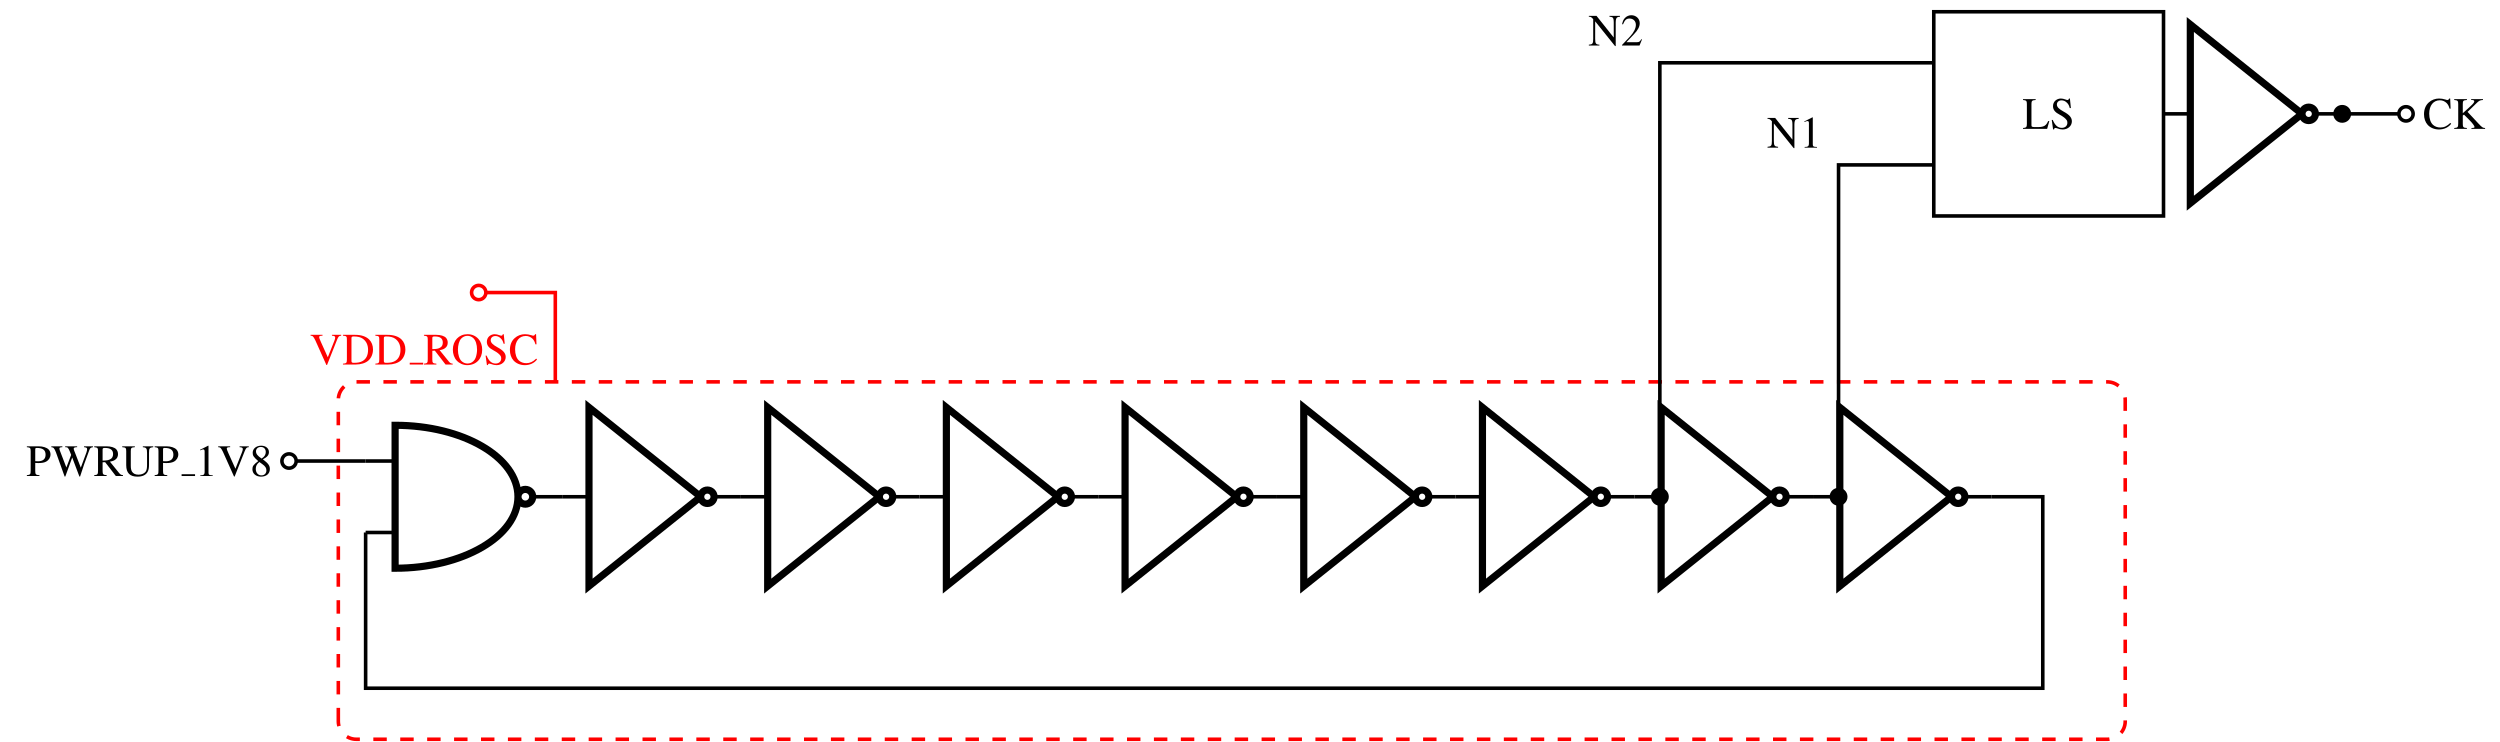
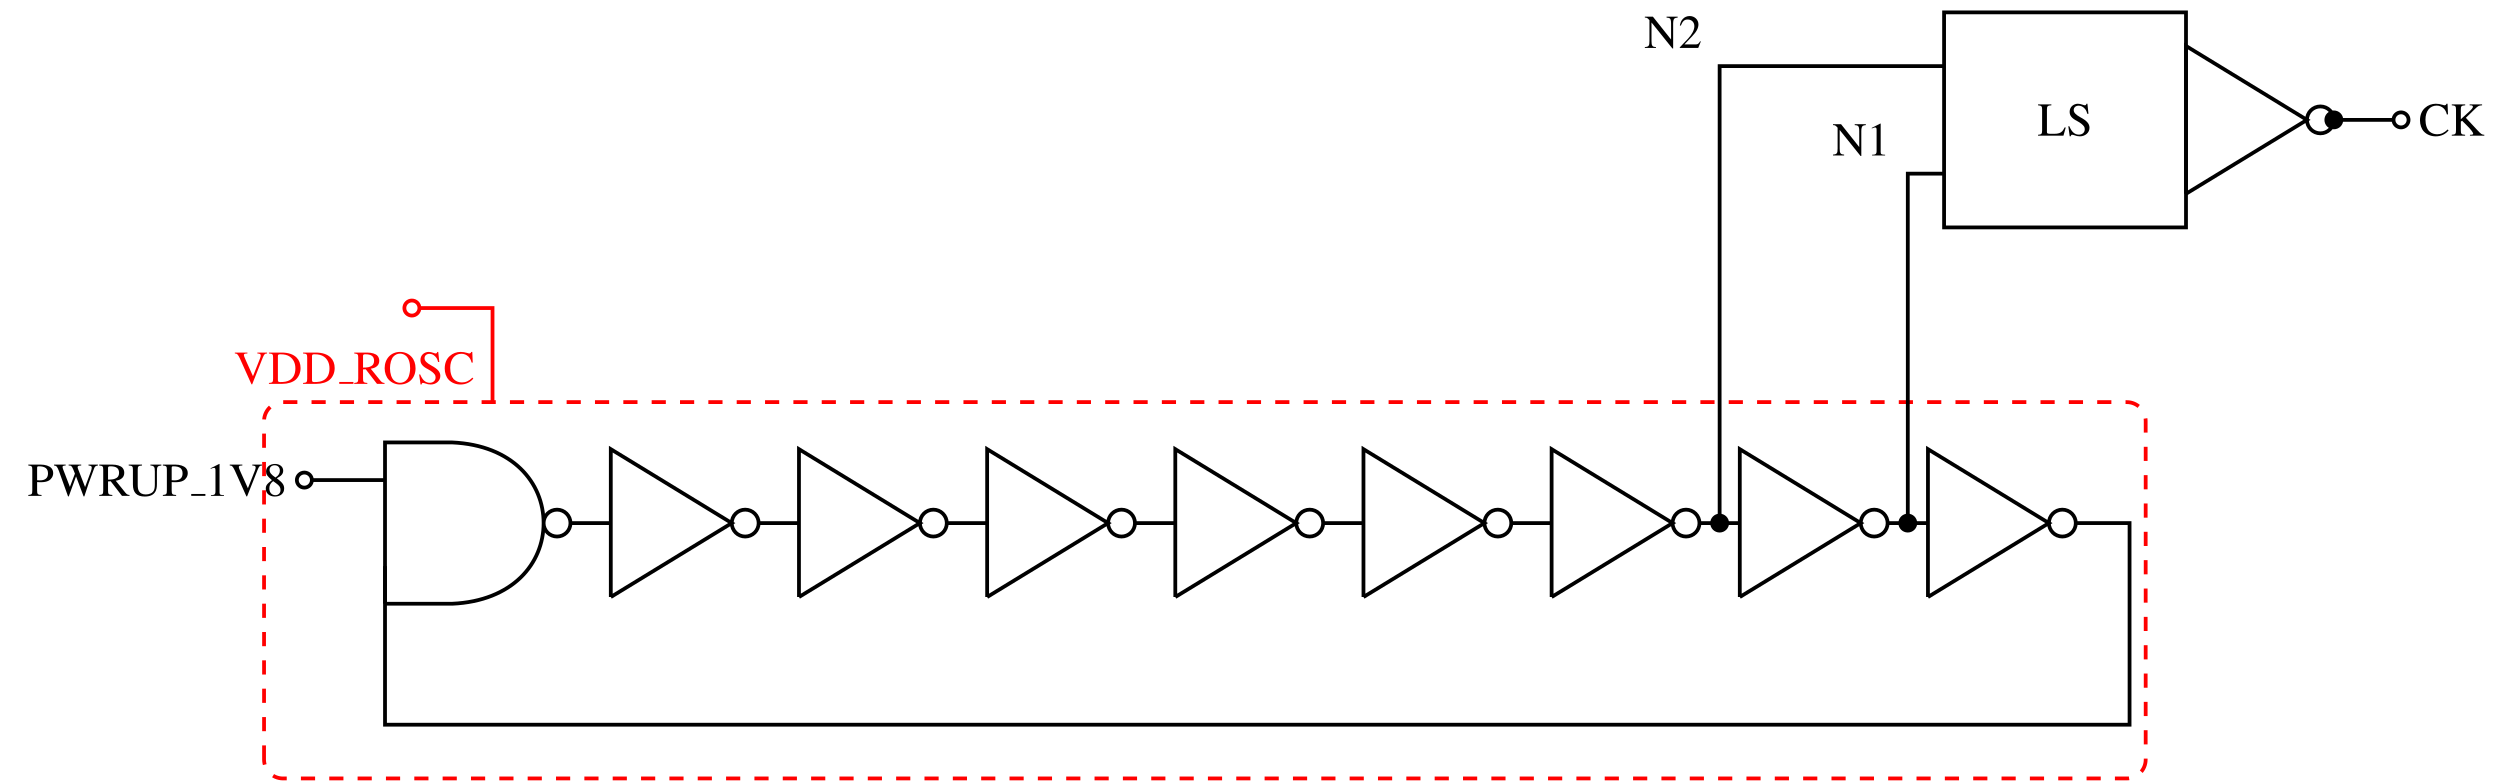
- <svg xmlns="http://www.w3.org/2000/svg" xmlns:xlink="http://www.w3.org/1999/xlink" width="555.227pt" height="164.583pt" viewBox="0 0 555.227 164.583">
+ <svg xmlns="http://www.w3.org/2000/svg" xmlns:xlink="http://www.w3.org/1999/xlink" width="527.277pt" height="164.583pt" viewBox="0 0 527.277 164.583">
  <defs>
    <g>
      <g id="glyph-0-0">
        <path d="M 2.016 -2.906 C 2.266 -2.875 2.438 -2.875 2.703 -2.875 C 3.484 -2.875 4.016 -2.969 4.453 -3.203 C 5.047 -3.531 5.406 -4.141 5.406 -4.797 C 5.406 -5.219 5.266 -5.594 5 -5.875 C 4.594 -6.312 3.734 -6.594 2.797 -6.594 L 0.156 -6.594 L 0.156 -6.406 C 0.891 -6.328 1 -6.234 1 -5.516 L 1 -1.203 C 1 -0.359 0.922 -0.266 0.156 -0.188 L 0.156 0 L 2.953 0 L 2.953 -0.188 C 2.156 -0.219 2.016 -0.359 2.016 -1.094 Z M 2.016 -5.891 C 2.016 -6.156 2.078 -6.234 2.359 -6.234 C 3.703 -6.234 4.312 -5.766 4.312 -4.734 C 4.312 -3.766 3.734 -3.266 2.578 -3.266 C 2.375 -3.266 2.25 -3.281 2.016 -3.297 Z M 2.016 -5.891 " />
      </g>
      <g id="glyph-0-1">
        <path d="M 9.297 -6.594 L 7.312 -6.594 L 7.312 -6.406 C 7.828 -6.359 8 -6.25 8 -5.984 C 8 -5.766 7.938 -5.516 7.844 -5.234 L 6.594 -1.859 L 5.281 -5.25 C 5.266 -5.297 5.172 -5.516 5.156 -5.547 C 5.078 -5.766 5.016 -5.953 5.016 -6.062 C 5.016 -6.297 5.25 -6.406 5.781 -6.406 L 5.781 -6.594 L 3.125 -6.594 L 3.125 -6.406 C 3.688 -6.406 3.781 -6.312 4.125 -5.516 L 4.453 -4.688 L 3.391 -1.891 L 1.953 -5.625 C 1.891 -5.812 1.844 -5.984 1.844 -6.094 C 1.844 -6.312 1.984 -6.375 2.5 -6.406 L 2.5 -6.594 L 0.047 -6.594 L 0.047 -6.406 C 0.562 -6.359 0.703 -6.188 1.078 -5.25 L 3 0.109 L 3.156 0.109 L 4.688 -4.109 L 6.281 0.109 L 6.438 0.109 C 7.281 -2.5 7.375 -2.766 8.469 -5.703 C 8.656 -6.219 8.766 -6.312 9.297 -6.406 Z M 9.297 -6.594 " />
      </g>
      <g id="glyph-0-2">
        <path d="M 6.562 -0.188 C 6.188 -0.219 5.984 -0.312 5.703 -0.656 L 3.656 -3.188 C 4.312 -3.312 4.609 -3.422 4.938 -3.703 C 5.266 -3.953 5.453 -4.375 5.453 -4.844 C 5.453 -5.281 5.328 -5.641 5.062 -5.938 C 4.688 -6.344 3.859 -6.594 2.922 -6.594 L 0.172 -6.594 L 0.172 -6.406 C 0.922 -6.328 1.016 -6.219 1.016 -5.516 L 1.016 -1.203 C 1.016 -0.375 0.922 -0.25 0.172 -0.188 L 0.172 0 L 2.938 0 L 2.938 -0.188 C 2.156 -0.234 2.031 -0.375 2.031 -1.094 L 2.031 -3.047 L 2.594 -3.078 L 4.969 0 L 6.562 0 Z M 2.031 -5.875 C 2.031 -6.156 2.141 -6.234 2.547 -6.234 C 3.781 -6.234 4.359 -5.797 4.359 -4.859 C 4.359 -4.359 4.156 -3.953 3.797 -3.766 C 3.344 -3.5 2.984 -3.438 2.031 -3.422 Z M 2.031 -5.875 " />
      </g>
      <g id="glyph-0-3">
        <path d="M 6.094 -5.141 C 6.094 -6.156 6.203 -6.312 7.031 -6.406 L 7.031 -6.594 L 4.719 -6.594 L 4.719 -6.406 C 5.5 -6.344 5.656 -6.125 5.656 -5.141 L 5.656 -2.438 C 5.656 -1.766 5.578 -1.391 5.422 -1.094 C 5.156 -0.609 4.516 -0.297 3.766 -0.297 C 3.062 -0.297 2.578 -0.531 2.297 -1 C 2.125 -1.328 2.047 -1.688 2.047 -2.328 L 2.047 -5.516 C 2.047 -6.234 2.156 -6.344 2.953 -6.406 L 2.953 -6.594 L 0.141 -6.594 L 0.141 -6.406 C 0.922 -6.344 1.031 -6.234 1.031 -5.516 L 1.031 -2.406 C 1.031 -0.672 1.844 0.141 3.531 0.141 C 4.625 0.141 5.375 -0.203 5.766 -0.891 C 6 -1.312 6.094 -1.766 6.094 -2.531 Z M 6.094 -5.141 " />
      </g>
      <g id="glyph-0-4">
        <path d="M 2.906 -6.734 L 1.109 -5.828 L 1.109 -5.688 C 1.219 -5.734 1.328 -5.781 1.375 -5.797 C 1.562 -5.875 1.719 -5.906 1.828 -5.906 C 2.031 -5.906 2.125 -5.766 2.125 -5.438 L 2.125 -0.922 C 2.125 -0.594 2.047 -0.375 1.891 -0.281 C 1.734 -0.188 1.594 -0.156 1.172 -0.156 L 1.172 0 L 3.922 0 L 3.922 -0.156 C 3.141 -0.156 2.984 -0.266 2.984 -0.734 L 2.984 -6.719 Z M 2.906 -6.734 " />
      </g>
      <g id="glyph-0-5">
        <path d="M 6.953 -6.594 L 4.906 -6.594 L 4.906 -6.406 C 5.453 -6.375 5.625 -6.266 5.625 -5.984 C 5.625 -5.828 5.562 -5.562 5.438 -5.266 L 3.984 -1.609 L 2.469 -4.969 C 2.141 -5.703 2.062 -5.938 2.062 -6.078 C 2.062 -6.266 2.203 -6.375 2.516 -6.391 C 2.562 -6.391 2.672 -6.406 2.812 -6.406 L 2.812 -6.594 L 0.156 -6.594 L 0.156 -6.406 C 0.641 -6.391 0.781 -6.25 1.219 -5.359 L 3.672 0.109 L 3.812 0.109 L 6.031 -5.484 C 6.359 -6.266 6.469 -6.375 6.953 -6.406 Z M 6.953 -6.594 " />
      </g>
      <g id="glyph-0-6">
        <path d="M 2.891 -3.703 C 3.875 -4.234 4.234 -4.641 4.234 -5.328 C 4.234 -6.141 3.516 -6.734 2.516 -6.734 C 1.422 -6.734 0.625 -6.078 0.625 -5.156 C 0.625 -4.516 0.812 -4.234 1.859 -3.312 C 0.781 -2.5 0.562 -2.188 0.562 -1.5 C 0.562 -0.531 1.344 0.141 2.469 0.141 C 3.672 0.141 4.438 -0.516 4.438 -1.547 C 4.438 -2.312 4.094 -2.797 2.891 -3.703 Z M 2.719 -2.672 C 3.438 -2.156 3.672 -1.797 3.672 -1.234 C 3.672 -0.594 3.234 -0.141 2.578 -0.141 C 1.828 -0.141 1.312 -0.719 1.312 -1.578 C 1.312 -2.219 1.531 -2.641 2.109 -3.109 Z M 2.609 -3.875 C 1.719 -4.453 1.359 -4.922 1.359 -5.469 C 1.359 -6.047 1.797 -6.453 2.438 -6.453 C 3.109 -6.453 3.531 -6.016 3.531 -5.328 C 3.531 -4.766 3.266 -4.312 2.688 -3.938 C 2.641 -3.906 2.641 -3.906 2.609 -3.875 Z M 2.609 -3.875 " />
      </g>
      <g id="glyph-0-7">
        <path d="M 1.031 -1.094 C 1.031 -0.375 0.922 -0.234 0.156 -0.188 L 0.156 0 L 2.984 0 C 4.141 0 5.188 -0.328 5.812 -0.891 C 6.453 -1.469 6.828 -2.359 6.828 -3.328 C 6.828 -4.234 6.531 -5 5.984 -5.547 C 5.297 -6.234 4.219 -6.594 2.844 -6.594 L 0.156 -6.594 L 0.156 -6.406 C 0.953 -6.344 1.031 -6.25 1.031 -5.516 Z M 2.047 -5.844 C 2.047 -6.156 2.156 -6.234 2.578 -6.234 C 3.422 -6.234 4.078 -6.078 4.562 -5.734 C 5.328 -5.188 5.734 -4.344 5.734 -3.266 C 5.734 -2.078 5.328 -1.25 4.531 -0.781 C 4.016 -0.484 3.438 -0.375 2.578 -0.375 C 2.172 -0.375 2.047 -0.453 2.047 -0.781 Z M 2.047 -5.844 " />
      </g>
      <g id="glyph-0-8">
        <path d="M 3.594 -6.734 C 1.688 -6.734 0.344 -5.297 0.344 -3.297 C 0.344 -2.359 0.656 -1.453 1.203 -0.875 C 1.781 -0.25 2.656 0.141 3.531 0.141 C 5.5 0.141 6.859 -1.25 6.859 -3.266 C 6.859 -4.25 6.562 -5.094 6.016 -5.688 C 5.391 -6.375 4.562 -6.734 3.594 -6.734 Z M 3.594 -6.375 C 4.062 -6.375 4.516 -6.203 4.875 -5.875 C 5.406 -5.391 5.719 -4.453 5.719 -3.266 C 5.719 -2.688 5.594 -2 5.391 -1.469 C 5.297 -1.219 5.141 -0.984 4.906 -0.75 C 4.562 -0.406 4.109 -0.219 3.578 -0.219 C 3.125 -0.219 2.672 -0.406 2.328 -0.703 C 1.797 -1.172 1.469 -2.172 1.469 -3.281 C 1.469 -4.297 1.75 -5.266 2.172 -5.734 C 2.562 -6.156 3.047 -6.375 3.594 -6.375 Z M 3.594 -6.375 " />
      </g>
      <g id="glyph-0-9">
        <path d="M 4.453 -6.734 L 4.25 -6.734 C 4.203 -6.516 4.094 -6.406 3.922 -6.406 C 3.828 -6.406 3.656 -6.438 3.484 -6.516 C 3.125 -6.656 2.75 -6.734 2.438 -6.734 C 2 -6.734 1.562 -6.562 1.234 -6.281 C 0.891 -5.969 0.703 -5.547 0.703 -5.031 C 0.703 -4.234 1.141 -3.672 2.266 -3.094 C 2.984 -2.719 3.5 -2.297 3.75 -1.922 C 3.844 -1.797 3.891 -1.578 3.891 -1.344 C 3.891 -0.672 3.391 -0.219 2.656 -0.219 C 1.781 -0.219 1.141 -0.766 0.641 -1.984 L 0.422 -1.984 L 0.719 0.125 L 0.938 0.125 C 0.953 -0.062 1.062 -0.203 1.219 -0.203 C 1.328 -0.203 1.5 -0.156 1.688 -0.094 C 2.062 0.062 2.469 0.141 2.859 0.141 C 4 0.141 4.891 -0.641 4.891 -1.672 C 4.891 -2.5 4.344 -3.141 3.031 -3.844 C 1.984 -4.422 1.562 -4.859 1.562 -5.406 C 1.562 -5.953 1.984 -6.328 2.609 -6.328 C 3.047 -6.328 3.469 -6.141 3.812 -5.781 C 4.125 -5.469 4.266 -5.203 4.422 -4.609 L 4.672 -4.609 Z M 4.453 -6.734 " />
      </g>
      <g id="glyph-0-10">
        <path d="M 6.188 -4.484 L 6.094 -6.734 L 5.875 -6.734 C 5.828 -6.531 5.656 -6.406 5.469 -6.406 C 5.375 -6.406 5.219 -6.438 5.078 -6.5 C 4.578 -6.656 4.094 -6.734 3.625 -6.734 C 2.797 -6.734 1.969 -6.438 1.359 -5.875 C 0.656 -5.266 0.281 -4.344 0.281 -3.234 C 0.281 -2.312 0.578 -1.453 1.094 -0.891 C 1.688 -0.234 2.609 0.141 3.594 0.141 C 4.719 0.141 5.703 -0.312 6.312 -1.125 L 6.125 -1.312 C 5.391 -0.594 4.734 -0.297 3.906 -0.297 C 3.281 -0.297 2.719 -0.5 2.297 -0.875 C 1.75 -1.359 1.438 -2.266 1.438 -3.375 C 1.438 -5.172 2.359 -6.344 3.812 -6.344 C 4.375 -6.344 4.891 -6.125 5.297 -5.734 C 5.609 -5.406 5.766 -5.141 5.953 -4.484 Z M 6.188 -4.484 " />
      </g>
      <g id="glyph-0-11">
        <path d="M 5.719 -1.734 C 5.547 -1.359 5.406 -1.125 5.25 -0.953 C 4.906 -0.562 4.359 -0.391 3.531 -0.391 L 2.859 -0.391 C 2.141 -0.391 2 -0.453 2 -0.797 L 2 -5.516 C 2 -6.219 2.141 -6.359 2.938 -6.406 L 2.938 -6.594 L 0.125 -6.594 L 0.125 -6.406 C 0.859 -6.344 0.984 -6.203 0.984 -5.516 L 0.984 -1.094 C 0.984 -0.391 0.844 -0.234 0.125 -0.188 L 0.125 0 L 5.484 0 L 5.969 -1.734 Z M 5.719 -1.734 " />
      </g>
      <g id="glyph-0-12">
        <path d="M 6.094 0.109 L 6.094 -5.141 C 6.094 -5.734 6.203 -6.094 6.391 -6.234 C 6.531 -6.328 6.672 -6.375 7.047 -6.406 L 7.047 -6.594 L 4.703 -6.594 L 4.703 -6.406 C 5.078 -6.375 5.219 -6.344 5.375 -6.25 C 5.578 -6.109 5.656 -5.75 5.656 -5.141 L 5.656 -1.781 L 1.828 -6.594 L 0.125 -6.594 L 0.125 -6.406 C 0.547 -6.406 0.688 -6.328 1.094 -5.859 L 1.094 -1.469 C 1.094 -0.438 0.953 -0.25 0.125 -0.188 L 0.125 0 L 2.469 0 L 2.469 -0.188 C 1.688 -0.234 1.531 -0.453 1.531 -1.469 L 1.531 -5.375 L 5.938 0.109 Z M 6.094 0.109 " />
      </g>
      <g id="glyph-0-13">
        <path d="M 4.734 -1.359 L 4.609 -1.422 C 4.234 -0.844 4.109 -0.75 3.656 -0.75 L 1.281 -0.75 L 2.953 -2.516 C 3.844 -3.438 4.234 -4.203 4.234 -4.969 C 4.234 -5.969 3.422 -6.734 2.375 -6.734 C 1.828 -6.734 1.312 -6.516 0.953 -6.125 C 0.625 -5.781 0.484 -5.469 0.312 -4.75 L 0.516 -4.703 C 0.922 -5.688 1.281 -6 1.969 -6 C 2.797 -6 3.375 -5.438 3.375 -4.594 C 3.375 -3.812 2.906 -2.891 2.078 -2 L 0.297 -0.125 L 0.297 0 L 4.188 0 Z M 4.734 -1.359 " />
      </g>
      <g id="glyph-0-14">
        <path d="M 4.109 -6.406 C 4.234 -6.406 4.344 -6.406 4.375 -6.406 C 4.672 -6.375 4.797 -6.297 4.797 -6.094 C 4.797 -5.875 4.562 -5.578 4.016 -5.078 L 2.25 -3.469 L 2.25 -5.516 C 2.25 -6.234 2.359 -6.344 3.172 -6.406 L 3.172 -6.594 L 0.344 -6.594 L 0.344 -6.406 C 1.109 -6.344 1.234 -6.219 1.234 -5.516 L 1.234 -1.203 C 1.234 -0.375 1.125 -0.234 0.344 -0.188 L 0.344 0 L 3.156 0 L 3.156 -0.188 C 2.375 -0.234 2.25 -0.359 2.25 -1.094 L 2.25 -2.953 L 2.516 -3.156 L 3.562 -2.109 C 4.328 -1.359 4.859 -0.656 4.859 -0.422 C 4.859 -0.281 4.719 -0.203 4.453 -0.203 C 4.391 -0.203 4.281 -0.203 4.172 -0.188 L 4.172 0 L 7.203 0 L 7.203 -0.188 C 6.688 -0.203 6.547 -0.297 5.641 -1.266 L 3.312 -3.766 L 5.219 -5.625 C 5.891 -6.281 6.047 -6.359 6.734 -6.406 L 6.734 -6.594 L 4.109 -6.594 Z M 4.109 -6.406 " />
      </g>
    </g>
    <clipPath id="clip-0">
-       <path clip-rule="nonzero" d="M 63 73 L 484 73 L 484 164.582 L 63 164.582 Z M 63 73 " />
+       <path clip-rule="nonzero" d="M 44 73 L 464 73 L 464 164.582 L 44 164.582 Z M 44 73 " />
    </clipPath>
  </defs>
-   <path fill="none" stroke-width="0.797" stroke-linecap="butt" stroke-linejoin="miter" stroke="rgb(0%, 0%, 0%)" stroke-opacity="1" stroke-miterlimit="10" d="M -19.446 7.935 L -12.899 7.935 M -19.446 -7.936 L -12.899 -7.936 M 24.206 0.002 L 17.66 0.002 " transform="matrix(1, 0, 0, -1, 100.649, 110.326)" />
-   <path fill="none" stroke-width="1.594" stroke-linecap="butt" stroke-linejoin="miter" stroke="rgb(0%, 0%, 0%)" stroke-opacity="1" stroke-miterlimit="10" d="M -12.899 15.873 L -12.899 -15.873 C 2.171 -15.873 14.386 -8.768 14.386 0.002 C 14.386 8.767 2.171 15.873 -12.899 15.873 Z M 17.66 0.002 C 17.66 0.904 16.925 1.639 16.023 1.639 C 15.121 1.639 14.386 0.904 14.386 0.002 C 14.386 -0.904 15.121 -1.639 16.023 -1.639 C 16.925 -1.639 17.66 -0.904 17.66 0.002 Z M 17.66 0.002 " transform="matrix(1, 0, 0, -1, 100.649, 110.326)" />
-   <path fill="none" stroke-width="1.594" stroke-linecap="butt" stroke-linejoin="miter" stroke="rgb(0%, 0%, 0%)" stroke-opacity="1" stroke-miterlimit="10" d="M 54.964 0.002 L 30.16 19.842 L 30.16 -19.842 L 54.964 0.002 " transform="matrix(1, 0, 0, -1, 100.649, 110.326)" />
-   <path fill="none" stroke-width="1.594" stroke-linecap="butt" stroke-linejoin="miter" stroke="rgb(0%, 0%, 0%)" stroke-opacity="1" stroke-miterlimit="10" d="M 57.941 0.002 C 57.941 0.822 57.273 1.49 56.453 1.49 C 55.632 1.49 54.964 0.822 54.964 0.002 C 54.964 -0.822 55.632 -1.486 56.453 -1.486 C 57.273 -1.486 57.941 -0.822 57.941 0.002 Z M 57.941 0.002 " transform="matrix(1, 0, 0, -1, 100.649, 110.326)" />
-   <path fill="none" stroke-width="0.797" stroke-linecap="butt" stroke-linejoin="miter" stroke="rgb(0%, 0%, 0%)" stroke-opacity="1" stroke-miterlimit="10" d="M 24.206 0.002 L 30.16 0.002 M 63.894 0.002 L 57.941 0.002 " transform="matrix(1, 0, 0, -1, 100.649, 110.326)" />
-   <path fill="none" stroke-width="1.594" stroke-linecap="butt" stroke-linejoin="miter" stroke="rgb(0%, 0%, 0%)" stroke-opacity="1" stroke-miterlimit="10" d="M 94.648 0.002 L 69.847 19.842 L 69.847 -19.842 L 94.648 0.002 " transform="matrix(1, 0, 0, -1, 100.649, 110.326)" />
-   <path fill="none" stroke-width="1.594" stroke-linecap="butt" stroke-linejoin="miter" stroke="rgb(0%, 0%, 0%)" stroke-opacity="1" stroke-miterlimit="10" d="M 97.624 0.002 C 97.624 0.822 96.96 1.49 96.136 1.49 C 95.316 1.49 94.648 0.822 94.648 0.002 C 94.648 -0.822 95.316 -1.486 96.136 -1.486 C 96.96 -1.486 97.624 -0.822 97.624 0.002 Z M 97.624 0.002 " transform="matrix(1, 0, 0, -1, 100.649, 110.326)" />
-   <path fill="none" stroke-width="0.797" stroke-linecap="butt" stroke-linejoin="miter" stroke="rgb(0%, 0%, 0%)" stroke-opacity="1" stroke-miterlimit="10" d="M 63.894 0.002 L 69.847 0.002 M 103.578 0.002 L 97.624 0.002 " transform="matrix(1, 0, 0, -1, 100.649, 110.326)" />
-   <path fill="none" stroke-width="1.594" stroke-linecap="butt" stroke-linejoin="miter" stroke="rgb(0%, 0%, 0%)" stroke-opacity="1" stroke-miterlimit="10" d="M 134.335 0.002 L 109.531 19.842 L 109.531 -19.842 L 134.335 0.002 " transform="matrix(1, 0, 0, -1, 100.649, 110.326)" />
-   <path fill="none" stroke-width="1.594" stroke-linecap="butt" stroke-linejoin="miter" stroke="rgb(0%, 0%, 0%)" stroke-opacity="1" stroke-miterlimit="10" d="M 137.312 0.002 C 137.312 0.822 136.644 1.49 135.824 1.49 C 134.999 1.49 134.335 0.822 134.335 0.002 C 134.335 -0.822 134.999 -1.486 135.824 -1.486 C 136.644 -1.486 137.312 -0.822 137.312 0.002 Z M 137.312 0.002 " transform="matrix(1, 0, 0, -1, 100.649, 110.326)" />
-   <path fill="none" stroke-width="0.797" stroke-linecap="butt" stroke-linejoin="miter" stroke="rgb(0%, 0%, 0%)" stroke-opacity="1" stroke-miterlimit="10" d="M 103.578 0.002 L 109.531 0.002 M 143.265 0.002 L 137.312 0.002 " transform="matrix(1, 0, 0, -1, 100.649, 110.326)" />
-   <path fill="none" stroke-width="1.594" stroke-linecap="butt" stroke-linejoin="miter" stroke="rgb(0%, 0%, 0%)" stroke-opacity="1" stroke-miterlimit="10" d="M 174.019 0.002 L 149.218 19.842 L 149.218 -19.842 L 174.019 0.002 " transform="matrix(1, 0, 0, -1, 100.649, 110.326)" />
-   <path fill="none" stroke-width="1.594" stroke-linecap="butt" stroke-linejoin="miter" stroke="rgb(0%, 0%, 0%)" stroke-opacity="1" stroke-miterlimit="10" d="M 176.996 0.002 C 176.996 0.822 176.331 1.49 175.507 1.49 C 174.687 1.49 174.019 0.822 174.019 0.002 C 174.019 -0.822 174.687 -1.486 175.507 -1.486 C 176.331 -1.486 176.996 -0.822 176.996 0.002 Z M 176.996 0.002 " transform="matrix(1, 0, 0, -1, 100.649, 110.326)" />
-   <path fill="none" stroke-width="0.797" stroke-linecap="butt" stroke-linejoin="miter" stroke="rgb(0%, 0%, 0%)" stroke-opacity="1" stroke-miterlimit="10" d="M 143.265 0.002 L 149.218 0.002 M 182.949 0.002 L 176.996 0.002 " transform="matrix(1, 0, 0, -1, 100.649, 110.326)" />
-   <path fill="none" stroke-width="1.594" stroke-linecap="butt" stroke-linejoin="miter" stroke="rgb(0%, 0%, 0%)" stroke-opacity="1" stroke-miterlimit="10" d="M 213.706 0.002 L 188.902 19.842 L 188.902 -19.842 L 213.706 0.002 " transform="matrix(1, 0, 0, -1, 100.649, 110.326)" />
-   <path fill="none" stroke-width="1.594" stroke-linecap="butt" stroke-linejoin="miter" stroke="rgb(0%, 0%, 0%)" stroke-opacity="1" stroke-miterlimit="10" d="M 216.683 0.002 C 216.683 0.822 216.015 1.49 215.195 1.49 C 214.371 1.49 213.706 0.822 213.706 0.002 C 213.706 -0.822 214.371 -1.486 215.195 -1.486 C 216.015 -1.486 216.683 -0.822 216.683 0.002 Z M 216.683 0.002 " transform="matrix(1, 0, 0, -1, 100.649, 110.326)" />
-   <path fill="none" stroke-width="0.797" stroke-linecap="butt" stroke-linejoin="miter" stroke="rgb(0%, 0%, 0%)" stroke-opacity="1" stroke-miterlimit="10" d="M 182.949 0.002 L 188.902 0.002 M 222.636 0.002 L 216.683 0.002 " transform="matrix(1, 0, 0, -1, 100.649, 110.326)" />
-   <path fill="none" stroke-width="1.594" stroke-linecap="butt" stroke-linejoin="miter" stroke="rgb(0%, 0%, 0%)" stroke-opacity="1" stroke-miterlimit="10" d="M 253.39 0.002 L 228.589 19.842 L 228.589 -19.842 L 253.39 0.002 " transform="matrix(1, 0, 0, -1, 100.649, 110.326)" />
-   <path fill="none" stroke-width="1.594" stroke-linecap="butt" stroke-linejoin="miter" stroke="rgb(0%, 0%, 0%)" stroke-opacity="1" stroke-miterlimit="10" d="M 256.367 0.002 C 256.367 0.822 255.703 1.49 254.878 1.49 C 254.058 1.49 253.39 0.822 253.39 0.002 C 253.39 -0.822 254.058 -1.486 254.878 -1.486 C 255.703 -1.486 256.367 -0.822 256.367 0.002 Z M 256.367 0.002 " transform="matrix(1, 0, 0, -1, 100.649, 110.326)" />
-   <path fill="none" stroke-width="0.797" stroke-linecap="butt" stroke-linejoin="miter" stroke="rgb(0%, 0%, 0%)" stroke-opacity="1" stroke-miterlimit="10" d="M 222.636 0.002 L 228.589 0.002 M 262.32 0.002 L 256.367 0.002 " transform="matrix(1, 0, 0, -1, 100.649, 110.326)" />
-   <path fill="none" stroke-width="1.594" stroke-linecap="butt" stroke-linejoin="miter" stroke="rgb(0%, 0%, 0%)" stroke-opacity="1" stroke-miterlimit="10" d="M 293.078 0.002 L 268.273 19.842 L 268.273 -19.842 L 293.078 0.002 " transform="matrix(1, 0, 0, -1, 100.649, 110.326)" />
-   <path fill="none" stroke-width="1.594" stroke-linecap="butt" stroke-linejoin="miter" stroke="rgb(0%, 0%, 0%)" stroke-opacity="1" stroke-miterlimit="10" d="M 296.054 0.002 C 296.054 0.822 295.386 1.49 294.566 1.49 C 293.742 1.49 293.078 0.822 293.078 0.002 C 293.078 -0.822 293.742 -1.486 294.566 -1.486 C 295.386 -1.486 296.054 -0.822 296.054 0.002 Z M 296.054 0.002 " transform="matrix(1, 0, 0, -1, 100.649, 110.326)" />
-   <path fill="none" stroke-width="0.797" stroke-linecap="butt" stroke-linejoin="miter" stroke="rgb(0%, 0%, 0%)" stroke-opacity="1" stroke-miterlimit="10" d="M 262.32 0.002 L 268.273 0.002 M 302.007 0.002 L 296.054 0.002 " transform="matrix(1, 0, 0, -1, 100.649, 110.326)" />
-   <path fill="none" stroke-width="1.594" stroke-linecap="butt" stroke-linejoin="miter" stroke="rgb(0%, 0%, 0%)" stroke-opacity="1" stroke-miterlimit="10" d="M 332.761 0.002 L 307.956 19.842 L 307.956 -19.842 L 332.761 0.002 " transform="matrix(1, 0, 0, -1, 100.649, 110.326)" />
-   <path fill="none" stroke-width="1.594" stroke-linecap="butt" stroke-linejoin="miter" stroke="rgb(0%, 0%, 0%)" stroke-opacity="1" stroke-miterlimit="10" d="M 335.738 0.002 C 335.738 0.822 335.07 1.49 334.249 1.49 C 333.429 1.49 332.761 0.822 332.761 0.002 C 332.761 -0.822 333.429 -1.486 334.249 -1.486 C 335.07 -1.486 335.738 -0.822 335.738 0.002 Z M 335.738 0.002 " transform="matrix(1, 0, 0, -1, 100.649, 110.326)" />
-   <path fill="none" stroke-width="0.797" stroke-linecap="butt" stroke-linejoin="miter" stroke="rgb(0%, 0%, 0%)" stroke-opacity="1" stroke-miterlimit="10" d="M 302.007 0.002 L 307.956 0.002 M 341.691 0.002 L 335.738 0.002 " transform="matrix(1, 0, 0, -1, 100.649, 110.326)" />
-   <path fill="none" stroke-width="0.797" stroke-linecap="butt" stroke-linejoin="miter" stroke="rgb(0%, 0%, 0%)" stroke-opacity="1" stroke-miterlimit="10" d="M 341.691 0.002 L 353.031 0.002 L 353.031 -42.522 L -19.446 -42.522 L -19.446 -7.936 " transform="matrix(1, 0, 0, -1, 100.649, 110.326)" />
-   <path fill="none" stroke-width="0.797" stroke-linecap="butt" stroke-linejoin="miter" stroke="rgb(0%, 0%, 0%)" stroke-opacity="1" stroke-miterlimit="10" d="M -19.446 7.935 L -36.454 7.935 M -36.454 7.935 L -36.454 7.935 M -36.454 7.935 L -36.454 7.935 " transform="matrix(1, 0, 0, -1, 100.649, 110.326)" />
+   <path fill="none" stroke-width="0.797" stroke-linecap="butt" stroke-linejoin="miter" stroke="rgb(0%, 0%, 0%)" stroke-opacity="1" stroke-miterlimit="10" d="M 0 -17.006 L 0 17.01 L 14.172 17.01 C 26.93 16.439 33.449 8.506 33.449 0.002 C 33.449 -8.506 26.93 -16.44 14.172 -17.01 L 0 -17.01 M 39.117 0.002 C 39.117 1.564 37.848 2.834 36.285 2.834 C 34.719 2.834 33.449 1.564 33.449 0.002 C 33.449 -1.565 34.719 -2.834 36.285 -2.834 C 37.848 -2.834 39.117 -1.565 39.117 0.002 Z M 39.117 0.002 " transform="matrix(1, 0, 0, -1, 81.203, 110.326)" />
+   <path fill="none" stroke-width="0.797" stroke-linecap="butt" stroke-linejoin="miter" stroke="rgb(0%, 0%, 0%)" stroke-opacity="1" stroke-miterlimit="10" d="M 39.117 0.002 L 47.621 0.002 M 47.621 -15.592 L 47.621 15.592 L 73.133 0.002 L 47.621 -15.592 M 78.805 0.002 C 78.805 1.564 77.535 2.834 75.969 2.834 C 74.402 2.834 73.133 1.564 73.133 0.002 C 73.133 -1.565 74.402 -2.834 75.969 -2.834 C 77.535 -2.834 78.805 -1.565 78.805 0.002 Z M 78.805 0.002 L 87.309 0.002 M 87.309 -15.592 L 87.309 15.592 L 112.82 0.002 L 87.309 -15.592 M 118.488 0.002 C 118.488 1.564 117.223 2.834 115.656 2.834 C 114.09 2.834 112.82 1.564 112.82 0.002 C 112.82 -1.565 114.09 -2.834 115.656 -2.834 C 117.223 -2.834 118.488 -1.565 118.488 0.002 Z M 118.488 0.002 L 126.996 0.002 M 126.996 -15.592 L 126.996 15.592 L 152.508 0.002 L 126.996 -15.592 M 158.176 0.002 C 158.176 1.564 156.906 2.834 155.34 2.834 C 153.777 2.834 152.508 1.564 152.508 0.002 C 152.508 -1.565 153.777 -2.834 155.34 -2.834 C 156.906 -2.834 158.176 -1.565 158.176 0.002 Z M 158.176 0.002 L 166.68 0.002 M 166.68 -15.592 L 166.68 15.592 L 192.192 0.002 L 166.68 -15.592 M 197.863 0.002 C 197.863 1.564 196.594 2.834 195.027 2.834 C 193.461 2.834 192.192 1.564 192.192 0.002 C 192.192 -1.565 193.461 -2.834 195.027 -2.834 C 196.594 -2.834 197.863 -1.565 197.863 0.002 Z M 197.863 0.002 L 206.367 0.002 M 206.367 -15.592 L 206.367 15.592 L 231.879 0.002 L 206.367 -15.592 M 237.547 0.002 C 237.547 1.564 236.277 2.834 234.711 2.834 C 233.149 2.834 231.879 1.564 231.879 0.002 C 231.879 -1.565 233.149 -2.834 234.711 -2.834 C 236.277 -2.834 237.547 -1.565 237.547 0.002 Z M 237.547 0.002 L 246.051 0.002 M 246.051 -15.592 L 246.051 15.592 L 271.563 0.002 L 246.051 -15.592 M 277.235 0.002 C 277.235 1.564 275.965 2.834 274.399 2.834 C 272.832 2.834 271.563 1.564 271.563 0.002 C 271.563 -1.565 272.832 -2.834 274.399 -2.834 C 275.965 -2.834 277.235 -1.565 277.235 0.002 Z M 277.235 0.002 L 285.738 0.002 M 285.738 -15.592 L 285.738 15.592 L 311.25 0.002 L 285.738 -15.592 M 316.918 0.002 C 316.918 1.564 315.649 2.834 314.086 2.834 C 312.52 2.834 311.25 1.564 311.25 0.002 C 311.25 -1.565 312.52 -2.834 314.086 -2.834 C 315.649 -2.834 316.918 -1.565 316.918 0.002 Z M 316.918 0.002 L 325.422 0.002 M 325.422 -15.592 L 325.422 15.592 L 350.934 0.002 L 325.422 -15.592 M 356.606 0.002 C 356.606 1.564 355.336 2.834 353.77 2.834 C 352.203 2.834 350.934 1.564 350.934 0.002 C 350.934 -1.565 352.203 -2.834 353.77 -2.834 C 355.336 -2.834 356.606 -1.565 356.606 0.002 Z M 356.606 0.002 " transform="matrix(1, 0, 0, -1, 81.203, 110.326)" />
+   <path fill="none" stroke-width="0.797" stroke-linecap="butt" stroke-linejoin="miter" stroke="rgb(0%, 0%, 0%)" stroke-opacity="1" stroke-miterlimit="10" d="M 356.606 0.002 L 367.945 0.002 L 367.945 -42.522 L 0 -42.522 L 0 -9.072 " transform="matrix(1, 0, 0, -1, 81.203, 110.326)" />
+   <path fill="none" stroke-width="0.797" stroke-linecap="butt" stroke-linejoin="miter" stroke="rgb(0%, 0%, 0%)" stroke-opacity="1" stroke-miterlimit="10" d="M 0 9.072 L -17.008 9.072 M -17.008 9.072 L -17.008 9.072 M -17.008 9.072 L -17.008 9.072 " transform="matrix(1, 0, 0, -1, 81.203, 110.326)" />
  <g fill="rgb(0%, 0%, 0%)" fill-opacity="1">
-     <use xlink:href="#glyph-0-0" x="5.811" y="105.717" />
-     <use xlink:href="#glyph-0-1" x="11.35" y="105.717" />
-     <use xlink:href="#glyph-0-2" x="20.755" y="105.717" />
+     <use xlink:href="#glyph-0-0" x="5.811" y="104.583" />
+     <use xlink:href="#glyph-0-1" x="11.35" y="104.583" />
+     <use xlink:href="#glyph-0-2" x="20.755" y="104.583" />
  </g>
  <g fill="rgb(0%, 0%, 0%)" fill-opacity="1">
-     <use xlink:href="#glyph-0-3" x="27.001" y="105.717" />
-     <use xlink:href="#glyph-0-0" x="34.194" y="105.717" />
+     <use xlink:href="#glyph-0-3" x="27.001" y="104.583" />
+     <use xlink:href="#glyph-0-0" x="34.194" y="104.583" />
  </g>
-   <path fill="none" stroke-width="0.398" stroke-linecap="butt" stroke-linejoin="miter" stroke="rgb(0%, 0%, 0%)" stroke-opacity="1" stroke-miterlimit="10" d="M 0 -0.002 L 2.988 -0.002 " transform="matrix(1, 0, 0, -1, 40.332, 105.518)" />
+   <path fill="none" stroke-width="0.398" stroke-linecap="butt" stroke-linejoin="miter" stroke="rgb(0%, 0%, 0%)" stroke-opacity="1" stroke-miterlimit="10" d="M 0.001 0.001 L 2.989 0.001 " transform="matrix(1, 0, 0, -1, 40.331, 104.384)" />
  <g fill="rgb(0%, 0%, 0%)" fill-opacity="1">
-     <use xlink:href="#glyph-0-4" x="43.32" y="105.717" />
-     <use xlink:href="#glyph-0-5" x="48.301" y="105.717" />
-     <use xlink:href="#glyph-0-6" x="55.494" y="105.717" />
+     <use xlink:href="#glyph-0-4" x="43.32" y="104.583" />
+     <use xlink:href="#glyph-0-5" x="48.301" y="104.583" />
+     <use xlink:href="#glyph-0-6" x="55.494" y="104.583" />
  </g>
-   <path fill-rule="nonzero" fill="rgb(100%, 100%, 100%)" fill-opacity="1" stroke-width="0.797" stroke-linecap="butt" stroke-linejoin="miter" stroke="rgb(0%, 0%, 0%)" stroke-opacity="1" stroke-miterlimit="10" d="M -34.868 7.935 C -34.868 8.814 -35.579 9.525 -36.454 9.525 C -37.333 9.525 -38.04 8.814 -38.04 7.935 C -38.04 7.06 -37.333 6.349 -36.454 6.349 C -35.579 6.349 -34.868 7.06 -34.868 7.935 Z M -34.868 7.935 " transform="matrix(1, 0, 0, -1, 100.649, 110.326)" />
+   <path fill-rule="nonzero" fill="rgb(100%, 100%, 100%)" fill-opacity="1" stroke-width="0.797" stroke-linecap="butt" stroke-linejoin="miter" stroke="rgb(0%, 0%, 0%)" stroke-opacity="1" stroke-miterlimit="10" d="M -15.422 9.072 C -15.422 9.947 -16.133 10.658 -17.008 10.658 C -17.887 10.658 -18.594 9.947 -18.594 9.072 C -18.594 8.193 -17.887 7.482 -17.008 7.482 C -16.133 7.482 -15.422 8.193 -15.422 9.072 Z M -15.422 9.072 " transform="matrix(1, 0, 0, -1, 81.203, 110.326)" />
  <g clip-path="url(#clip-0)">
-     <path fill="none" stroke-width="0.797" stroke-linecap="butt" stroke-linejoin="miter" stroke="rgb(100%, 0%, 0%)" stroke-opacity="1" stroke-dasharray="2.989 2.989" stroke-miterlimit="10" d="M -25.512 -49.873 L -25.512 21.525 C -25.512 23.728 -23.727 25.514 -21.528 25.514 L 367.359 25.514 C 369.558 25.514 371.343 23.728 371.343 21.525 L 371.343 -49.873 C 371.343 -52.076 369.558 -53.858 367.359 -53.858 L -21.528 -53.858 C -23.727 -53.858 -25.512 -52.076 -25.512 -49.873 Z M -25.512 -49.873 " transform="matrix(1, 0, 0, -1, 100.649, 110.326)" />
+     <path fill="none" stroke-width="0.797" stroke-linecap="butt" stroke-linejoin="miter" stroke="rgb(100%, 0%, 0%)" stroke-opacity="1" stroke-dasharray="2.989 2.989" stroke-miterlimit="10" d="M -25.512 -49.873 L -25.512 21.525 C -25.512 23.728 -23.726 25.514 -21.527 25.514 L 367.36 25.514 C 369.559 25.514 371.344 23.728 371.344 21.525 L 371.344 -49.873 C 371.344 -52.076 369.559 -53.858 367.36 -53.858 L -21.527 -53.858 C -23.726 -53.858 -25.512 -52.076 -25.512 -49.873 Z M -25.512 -49.873 " transform="matrix(1, 0, 0, -1, 81.203, 110.326)" />
  </g>
-   <path fill="none" stroke-width="0.797" stroke-linecap="butt" stroke-linejoin="miter" stroke="rgb(100%, 0%, 0%)" stroke-opacity="1" stroke-miterlimit="10" d="M 5.667 45.353 L 14.175 45.353 M 14.175 45.353 L 22.679 45.353 L 22.679 25.514 " transform="matrix(1, 0, 0, -1, 100.649, 110.326)" />
-   <path fill-rule="nonzero" fill="rgb(100%, 100%, 100%)" fill-opacity="1" stroke-width="0.797" stroke-linecap="butt" stroke-linejoin="miter" stroke="rgb(100%, 0%, 0%)" stroke-opacity="1" stroke-miterlimit="10" d="M 7.257 45.353 C 7.257 46.232 6.546 46.943 5.667 46.943 C 4.792 46.943 4.081 46.232 4.081 45.353 C 4.081 44.478 4.792 43.767 5.667 43.767 C 6.546 43.767 7.257 44.478 7.257 45.353 Z M 7.257 45.353 " transform="matrix(1, 0, 0, -1, 100.649, 110.326)" />
+   <path fill="none" stroke-width="0.797" stroke-linecap="butt" stroke-linejoin="miter" stroke="rgb(100%, 0%, 0%)" stroke-opacity="1" stroke-miterlimit="10" d="M 5.668 45.353 L 14.172 45.353 M 14.172 45.353 L 22.676 45.353 L 22.676 25.514 " transform="matrix(1, 0, 0, -1, 81.203, 110.326)" />
+   <path fill-rule="nonzero" fill="rgb(100%, 100%, 100%)" fill-opacity="1" stroke-width="0.797" stroke-linecap="butt" stroke-linejoin="miter" stroke="rgb(100%, 0%, 0%)" stroke-opacity="1" stroke-miterlimit="10" d="M 7.258 45.353 C 7.258 46.232 6.547 46.943 5.668 46.943 C 4.793 46.943 4.082 46.232 4.082 45.353 C 4.082 44.478 4.793 43.767 5.668 43.767 C 6.547 43.767 7.258 44.478 7.258 45.353 Z M 7.258 45.353 " transform="matrix(1, 0, 0, -1, 81.203, 110.326)" />
  <g fill="rgb(100%, 0%, 0%)" fill-opacity="1">
-     <use xlink:href="#glyph-0-5" x="68.818" y="80.956" />
-     <use xlink:href="#glyph-0-7" x="76.011" y="80.956" />
-     <use xlink:href="#glyph-0-7" x="83.204" y="80.956" />
+     <use xlink:href="#glyph-0-5" x="49.372" y="80.956" />
+     <use xlink:href="#glyph-0-7" x="56.565" y="80.956" />
+     <use xlink:href="#glyph-0-7" x="63.758" y="80.956" />
  </g>
-   <path fill="none" stroke-width="0.398" stroke-linecap="butt" stroke-linejoin="miter" stroke="rgb(100%, 0%, 0%)" stroke-opacity="1" stroke-miterlimit="10" d="M 0.001 -0.001 L 2.989 -0.001 " transform="matrix(1, 0, 0, -1, 90.995, 80.757)" />
+   <path fill="none" stroke-width="0.398" stroke-linecap="butt" stroke-linejoin="miter" stroke="rgb(100%, 0%, 0%)" stroke-opacity="1" stroke-miterlimit="10" d="M 0.002 -0.001 L 2.99 -0.001 " transform="matrix(1, 0, 0, -1, 71.549, 80.757)" />
  <g fill="rgb(100%, 0%, 0%)" fill-opacity="1">
-     <use xlink:href="#glyph-0-2" x="93.983" y="80.956" />
+     <use xlink:href="#glyph-0-2" x="74.537" y="80.956" />
  </g>
  <g fill="rgb(100%, 0%, 0%)" fill-opacity="1">
-     <use xlink:href="#glyph-0-8" x="100.23" y="80.956" />
-     <use xlink:href="#glyph-0-9" x="107.423" y="80.956" />
-     <use xlink:href="#glyph-0-10" x="112.962" y="80.956" />
+     <use xlink:href="#glyph-0-8" x="80.784" y="80.956" />
+     <use xlink:href="#glyph-0-9" x="87.977" y="80.956" />
+     <use xlink:href="#glyph-0-10" x="93.516" y="80.956" />
  </g>
-   <path fill="none" stroke-width="0.797" stroke-linecap="butt" stroke-linejoin="miter" stroke="rgb(0%, 0%, 0%)" stroke-opacity="1" stroke-miterlimit="10" d="M 328.824 62.361 L 328.824 107.717 L 379.847 107.717 L 379.847 62.361 Z M 328.824 62.361 " transform="matrix(1, 0, 0, -1, 100.649, 110.326)" />
+   <path fill="none" stroke-width="0.797" stroke-linecap="butt" stroke-linejoin="miter" stroke="rgb(0%, 0%, 0%)" stroke-opacity="1" stroke-miterlimit="10" d="M 328.824 62.361 L 328.824 107.717 L 379.848 107.717 L 379.848 62.361 Z M 328.824 62.361 " transform="matrix(1, 0, 0, -1, 81.203, 110.326)" />
  <g fill="rgb(0%, 0%, 0%)" fill-opacity="1">
-     <use xlink:href="#glyph-0-11" x="449.166" y="28.615" />
-     <use xlink:href="#glyph-0-9" x="455.253" y="28.615" />
+     <use xlink:href="#glyph-0-11" x="429.72" y="28.615" />
+     <use xlink:href="#glyph-0-9" x="435.807" y="28.615" />
  </g>
-   <path fill="none" stroke-width="0.797" stroke-linecap="butt" stroke-linejoin="miter" stroke="rgb(0%, 0%, 0%)" stroke-opacity="1" stroke-miterlimit="10" d="M 267.988 0.002 L 267.988 48.189 M 267.988 48.189 L 267.988 96.381 L 328.824 96.381 " transform="matrix(1, 0, 0, -1, 100.649, 110.326)" />
-   <path fill-rule="nonzero" fill="rgb(0%, 0%, 0%)" fill-opacity="1" stroke-width="0.797" stroke-linecap="butt" stroke-linejoin="miter" stroke="rgb(0%, 0%, 0%)" stroke-opacity="1" stroke-miterlimit="10" d="M 269.578 0.002 C 269.578 0.877 268.867 1.588 267.988 1.588 C 267.113 1.588 266.402 0.877 266.402 0.002 C 266.402 -0.877 267.113 -1.588 267.988 -1.588 C 268.867 -1.588 269.578 -0.877 269.578 0.002 Z M 269.578 0.002 " transform="matrix(1, 0, 0, -1, 100.649, 110.326)" />
+   <path fill="none" stroke-width="0.797" stroke-linecap="butt" stroke-linejoin="miter" stroke="rgb(0%, 0%, 0%)" stroke-opacity="1" stroke-miterlimit="10" d="M 281.485 0.002 L 281.485 48.189 M 281.485 48.189 L 281.485 96.381 L 328.824 96.381 " transform="matrix(1, 0, 0, -1, 81.203, 110.326)" />
+   <path fill-rule="nonzero" fill="rgb(0%, 0%, 0%)" fill-opacity="1" stroke-width="0.797" stroke-linecap="butt" stroke-linejoin="miter" stroke="rgb(0%, 0%, 0%)" stroke-opacity="1" stroke-miterlimit="10" d="M 283.074 0.002 C 283.074 0.877 282.363 1.588 281.485 1.588 C 280.61 1.588 279.899 0.877 279.899 0.002 C 279.899 -0.877 280.61 -1.588 281.485 -1.588 C 282.363 -1.588 283.074 -0.877 283.074 0.002 Z M 283.074 0.002 " transform="matrix(1, 0, 0, -1, 81.203, 110.326)" />
  <g fill="rgb(0%, 0%, 0%)" fill-opacity="1">
-     <use xlink:href="#glyph-0-12" x="352.742" y="10.115" />
-     <use xlink:href="#glyph-0-13" x="359.935" y="10.115" />
+     <use xlink:href="#glyph-0-12" x="346.791" y="10.115" />
+     <use xlink:href="#glyph-0-13" x="353.984" y="10.115" />
  </g>
-   <path fill="none" stroke-width="0.797" stroke-linecap="butt" stroke-linejoin="miter" stroke="rgb(0%, 0%, 0%)" stroke-opacity="1" stroke-miterlimit="10" d="M 307.675 0.002 L 307.675 36.849 M 307.675 36.849 L 307.675 73.701 L 328.824 73.701 " transform="matrix(1, 0, 0, -1, 100.649, 110.326)" />
-   <path fill-rule="nonzero" fill="rgb(0%, 0%, 0%)" fill-opacity="1" stroke-width="0.797" stroke-linecap="butt" stroke-linejoin="miter" stroke="rgb(0%, 0%, 0%)" stroke-opacity="1" stroke-miterlimit="10" d="M 309.261 0.002 C 309.261 0.877 308.55 1.588 307.675 1.588 C 306.796 1.588 306.089 0.877 306.089 0.002 C 306.089 -0.877 306.796 -1.588 307.675 -1.588 C 308.55 -1.588 309.261 -0.877 309.261 0.002 Z M 309.261 0.002 " transform="matrix(1, 0, 0, -1, 100.649, 110.326)" />
+   <path fill="none" stroke-width="0.797" stroke-linecap="butt" stroke-linejoin="miter" stroke="rgb(0%, 0%, 0%)" stroke-opacity="1" stroke-miterlimit="10" d="M 321.172 0.002 L 321.172 36.849 M 321.172 36.849 L 321.172 73.701 L 328.824 73.701 " transform="matrix(1, 0, 0, -1, 81.203, 110.326)" />
+   <path fill-rule="nonzero" fill="rgb(0%, 0%, 0%)" fill-opacity="1" stroke-width="0.797" stroke-linecap="butt" stroke-linejoin="miter" stroke="rgb(0%, 0%, 0%)" stroke-opacity="1" stroke-miterlimit="10" d="M 322.758 0.002 C 322.758 0.877 322.047 1.588 321.172 1.588 C 320.293 1.588 319.582 0.877 319.582 0.002 C 319.582 -0.877 320.293 -1.588 321.172 -1.588 C 322.047 -1.588 322.758 -0.877 322.758 0.002 Z M 322.758 0.002 " transform="matrix(1, 0, 0, -1, 81.203, 110.326)" />
  <g fill="rgb(0%, 0%, 0%)" fill-opacity="1">
-     <use xlink:href="#glyph-0-12" x="392.426" y="32.792" />
-     <use xlink:href="#glyph-0-4" x="399.619" y="32.792" />
+     <use xlink:href="#glyph-0-12" x="386.477" y="32.792" />
+     <use xlink:href="#glyph-0-4" x="393.67" y="32.792" />
  </g>
-   <path fill="none" stroke-width="1.594" stroke-linecap="butt" stroke-linejoin="miter" stroke="rgb(0%, 0%, 0%)" stroke-opacity="1" stroke-miterlimit="10" d="M 410.605 85.041 L 385.8 104.885 L 385.8 65.197 L 410.605 85.041 " transform="matrix(1, 0, 0, -1, 100.649, 110.326)" />
-   <path fill="none" stroke-width="1.594" stroke-linecap="butt" stroke-linejoin="miter" stroke="rgb(0%, 0%, 0%)" stroke-opacity="1" stroke-miterlimit="10" d="M 413.581 85.041 C 413.581 85.861 412.913 86.529 412.093 86.529 C 411.269 86.529 410.605 85.861 410.605 85.041 C 410.605 84.217 411.269 83.553 412.093 83.553 C 412.913 83.553 413.581 84.217 413.581 85.041 Z M 413.581 85.041 " transform="matrix(1, 0, 0, -1, 100.649, 110.326)" />
-   <path fill="none" stroke-width="0.797" stroke-linecap="butt" stroke-linejoin="miter" stroke="rgb(0%, 0%, 0%)" stroke-opacity="1" stroke-miterlimit="10" d="M 379.847 85.041 L 385.8 85.041 M 419.531 85.041 L 413.581 85.041 " transform="matrix(1, 0, 0, -1, 100.649, 110.326)" />
-   <path fill="none" stroke-width="0.797" stroke-linecap="butt" stroke-linejoin="miter" stroke="rgb(0%, 0%, 0%)" stroke-opacity="1" stroke-miterlimit="10" d="M 419.531 85.041 L 426.621 85.041 M 426.621 85.041 L 433.706 85.041 " transform="matrix(1, 0, 0, -1, 100.649, 110.326)" />
-   <path fill-rule="nonzero" fill="rgb(0%, 0%, 0%)" fill-opacity="1" stroke-width="0.797" stroke-linecap="butt" stroke-linejoin="miter" stroke="rgb(0%, 0%, 0%)" stroke-opacity="1" stroke-miterlimit="10" d="M 421.121 85.041 C 421.121 85.916 420.41 86.627 419.531 86.627 C 418.656 86.627 417.945 85.916 417.945 85.041 C 417.945 84.162 418.656 83.455 419.531 83.455 C 420.41 83.455 421.121 84.162 421.121 85.041 Z M 421.121 85.041 " transform="matrix(1, 0, 0, -1, 100.649, 110.326)" />
-   <path fill-rule="nonzero" fill="rgb(100%, 100%, 100%)" fill-opacity="1" stroke-width="0.797" stroke-linecap="butt" stroke-linejoin="miter" stroke="rgb(0%, 0%, 0%)" stroke-opacity="1" stroke-miterlimit="10" d="M 435.292 85.041 C 435.292 85.916 434.581 86.627 433.706 86.627 C 432.828 86.627 432.121 85.916 432.121 85.041 C 432.121 84.162 432.828 83.455 433.706 83.455 C 434.581 83.455 435.292 84.162 435.292 85.041 Z M 435.292 85.041 " transform="matrix(1, 0, 0, -1, 100.649, 110.326)" />
+   <path fill="none" stroke-width="0.797" stroke-linecap="butt" stroke-linejoin="miter" stroke="rgb(0%, 0%, 0%)" stroke-opacity="1" stroke-miterlimit="10" d="M 379.848 69.451 L 379.848 100.631 L 405.36 85.041 L 379.848 69.451 M 411.027 85.041 C 411.027 86.607 409.758 87.877 408.195 87.877 C 406.629 87.877 405.36 86.607 405.36 85.041 C 405.36 83.474 406.629 82.205 408.195 82.205 C 409.758 82.205 411.027 83.474 411.027 85.041 Z M 411.027 85.041 " transform="matrix(1, 0, 0, -1, 81.203, 110.326)" />
+   <path fill="none" stroke-width="0.797" stroke-linecap="butt" stroke-linejoin="miter" stroke="rgb(0%, 0%, 0%)" stroke-opacity="1" stroke-miterlimit="10" d="M 411.027 85.041 L 418.117 85.041 M 418.117 85.041 L 425.203 85.041 " transform="matrix(1, 0, 0, -1, 81.203, 110.326)" />
+   <path fill-rule="nonzero" fill="rgb(0%, 0%, 0%)" fill-opacity="1" stroke-width="0.797" stroke-linecap="butt" stroke-linejoin="miter" stroke="rgb(0%, 0%, 0%)" stroke-opacity="1" stroke-miterlimit="10" d="M 412.617 85.041 C 412.617 85.916 411.906 86.627 411.027 86.627 C 410.152 86.627 409.442 85.916 409.442 85.041 C 409.442 84.162 410.152 83.455 411.027 83.455 C 411.906 83.455 412.617 84.162 412.617 85.041 Z M 412.617 85.041 " transform="matrix(1, 0, 0, -1, 81.203, 110.326)" />
+   <path fill-rule="nonzero" fill="rgb(100%, 100%, 100%)" fill-opacity="1" stroke-width="0.797" stroke-linecap="butt" stroke-linejoin="miter" stroke="rgb(0%, 0%, 0%)" stroke-opacity="1" stroke-miterlimit="10" d="M 426.789 85.041 C 426.789 85.916 426.078 86.627 425.203 86.627 C 424.324 86.627 423.613 85.916 423.613 85.041 C 423.613 84.162 424.324 83.455 425.203 83.455 C 426.078 83.455 426.789 84.162 426.789 85.041 Z M 426.789 85.041 " transform="matrix(1, 0, 0, -1, 81.203, 110.326)" />
  <g fill="rgb(0%, 0%, 0%)" fill-opacity="1">
-     <use xlink:href="#glyph-0-10" x="538.068" y="28.615" />
-     <use xlink:href="#glyph-0-14" x="544.713" y="28.615" />
+     <use xlink:href="#glyph-0-10" x="510.119" y="28.615" />
+     <use xlink:href="#glyph-0-14" x="516.764" y="28.615" />
  </g>
</svg>
